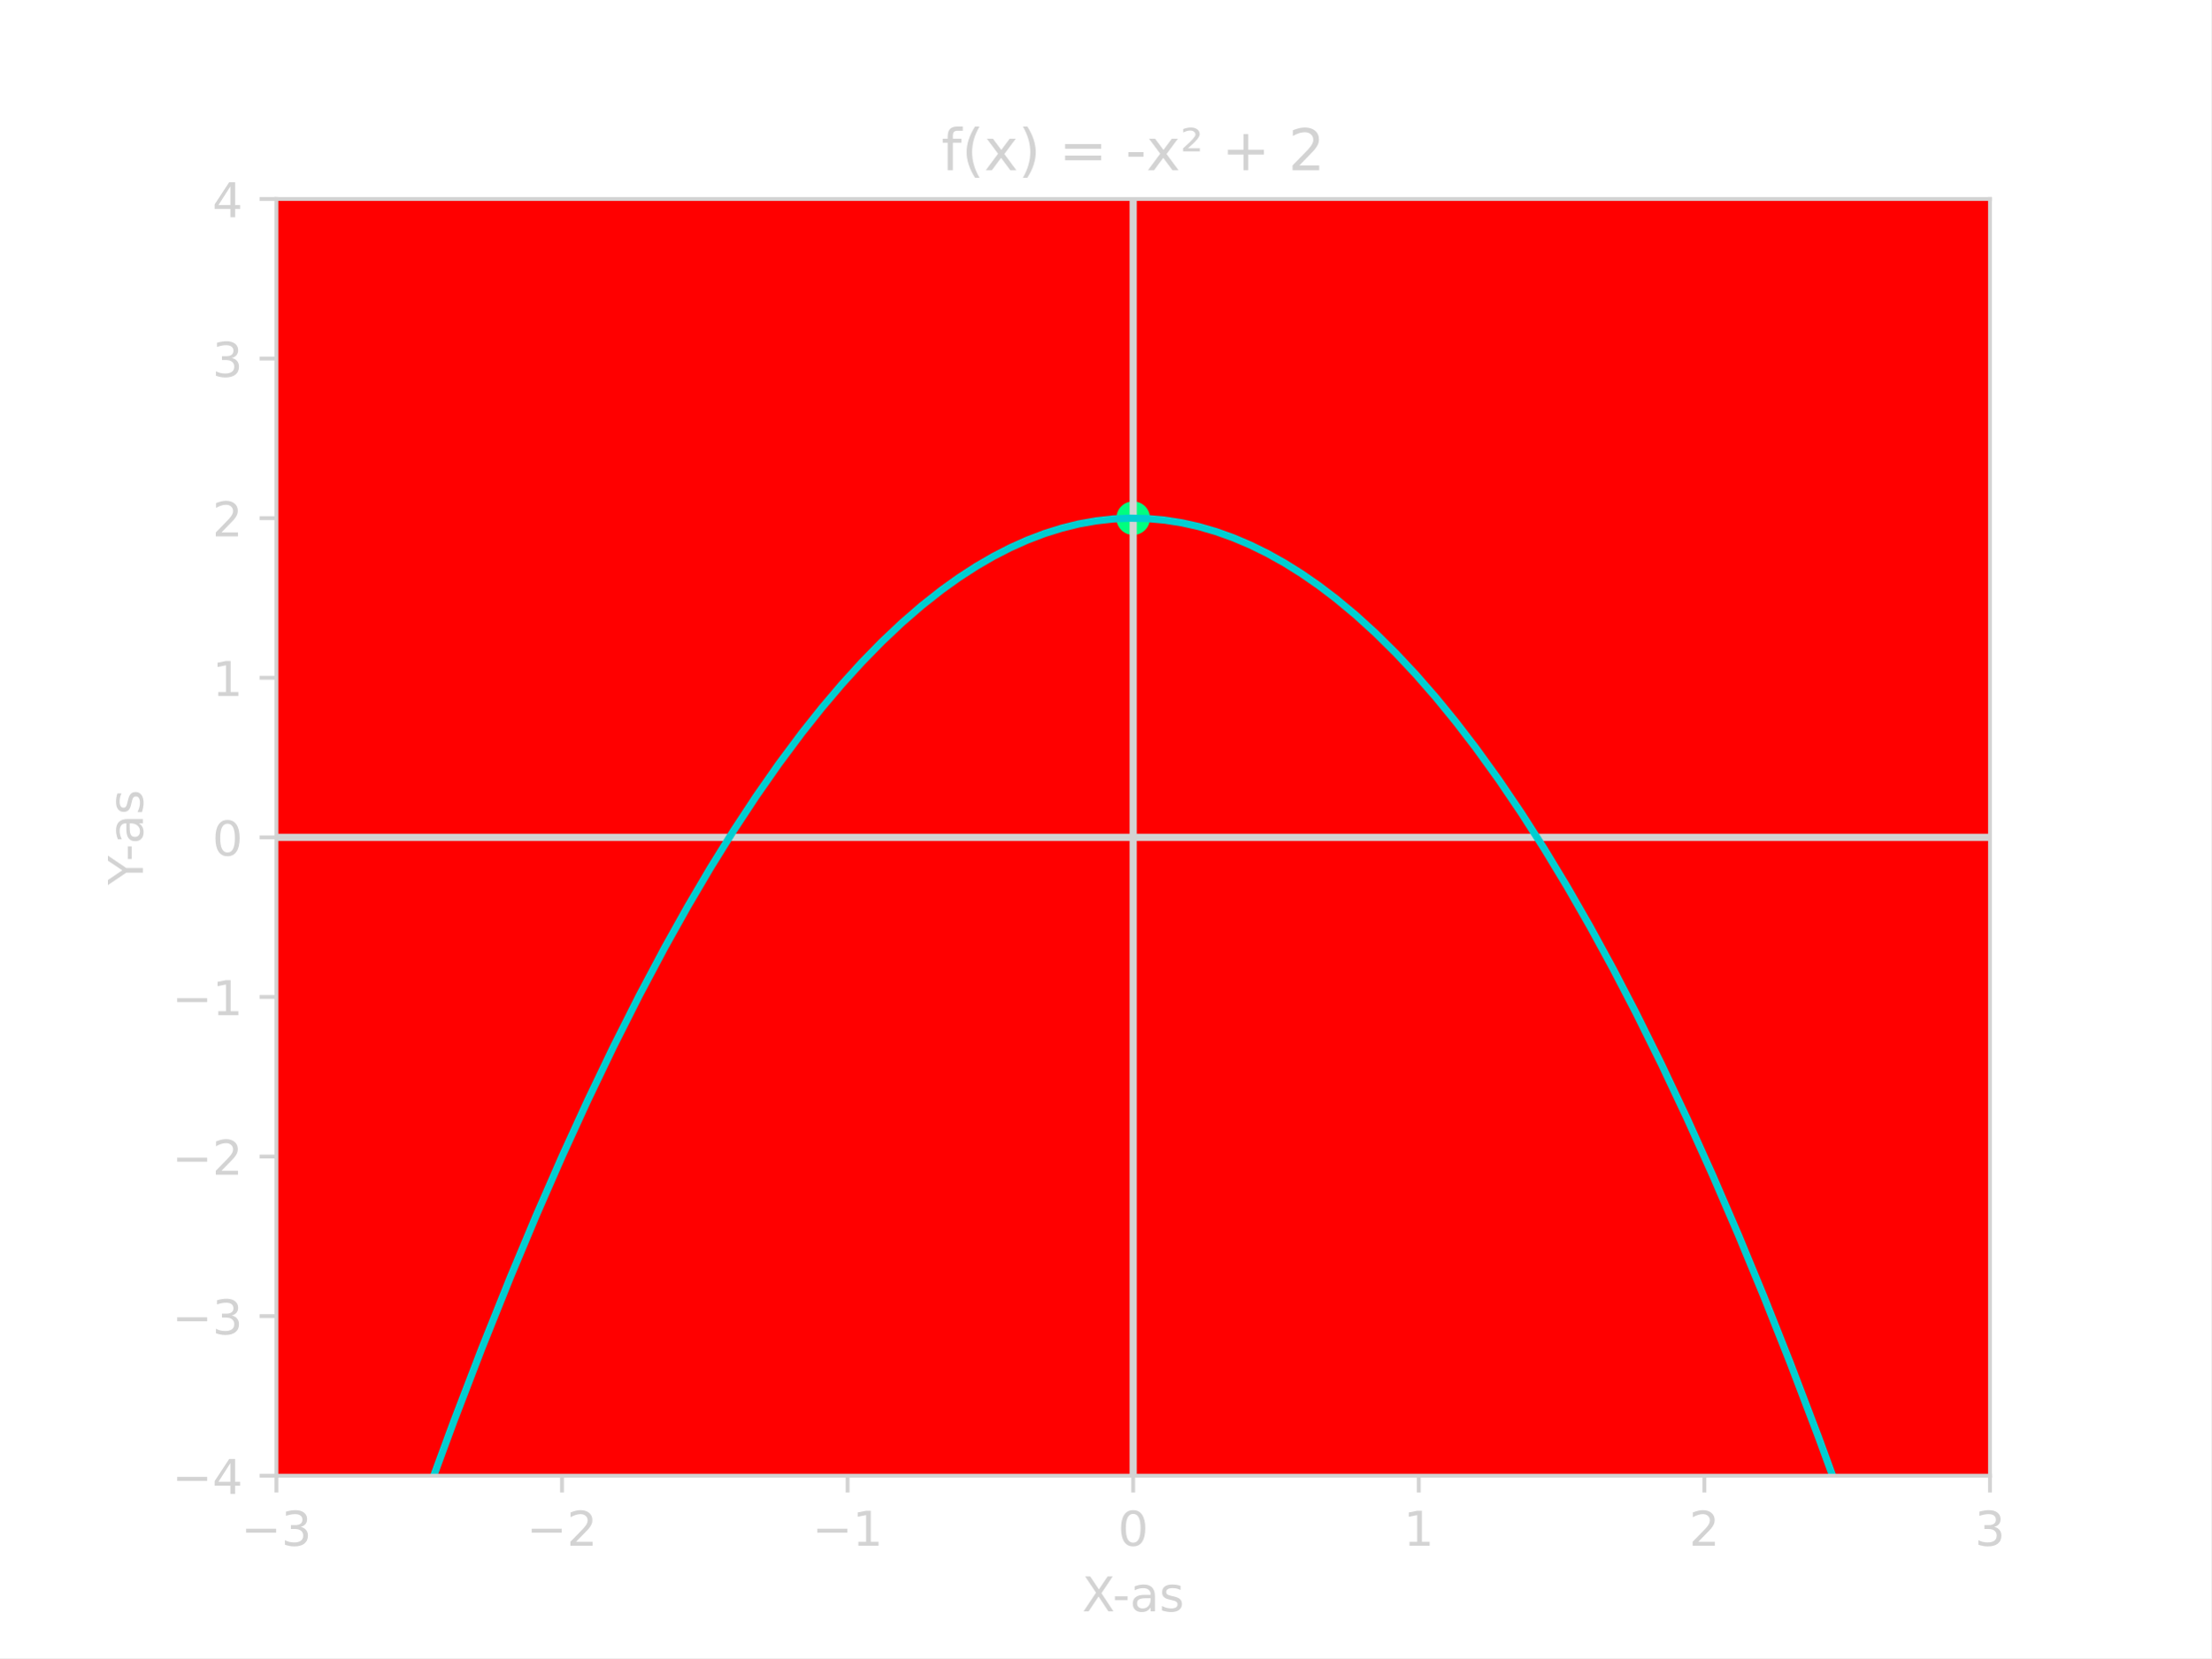
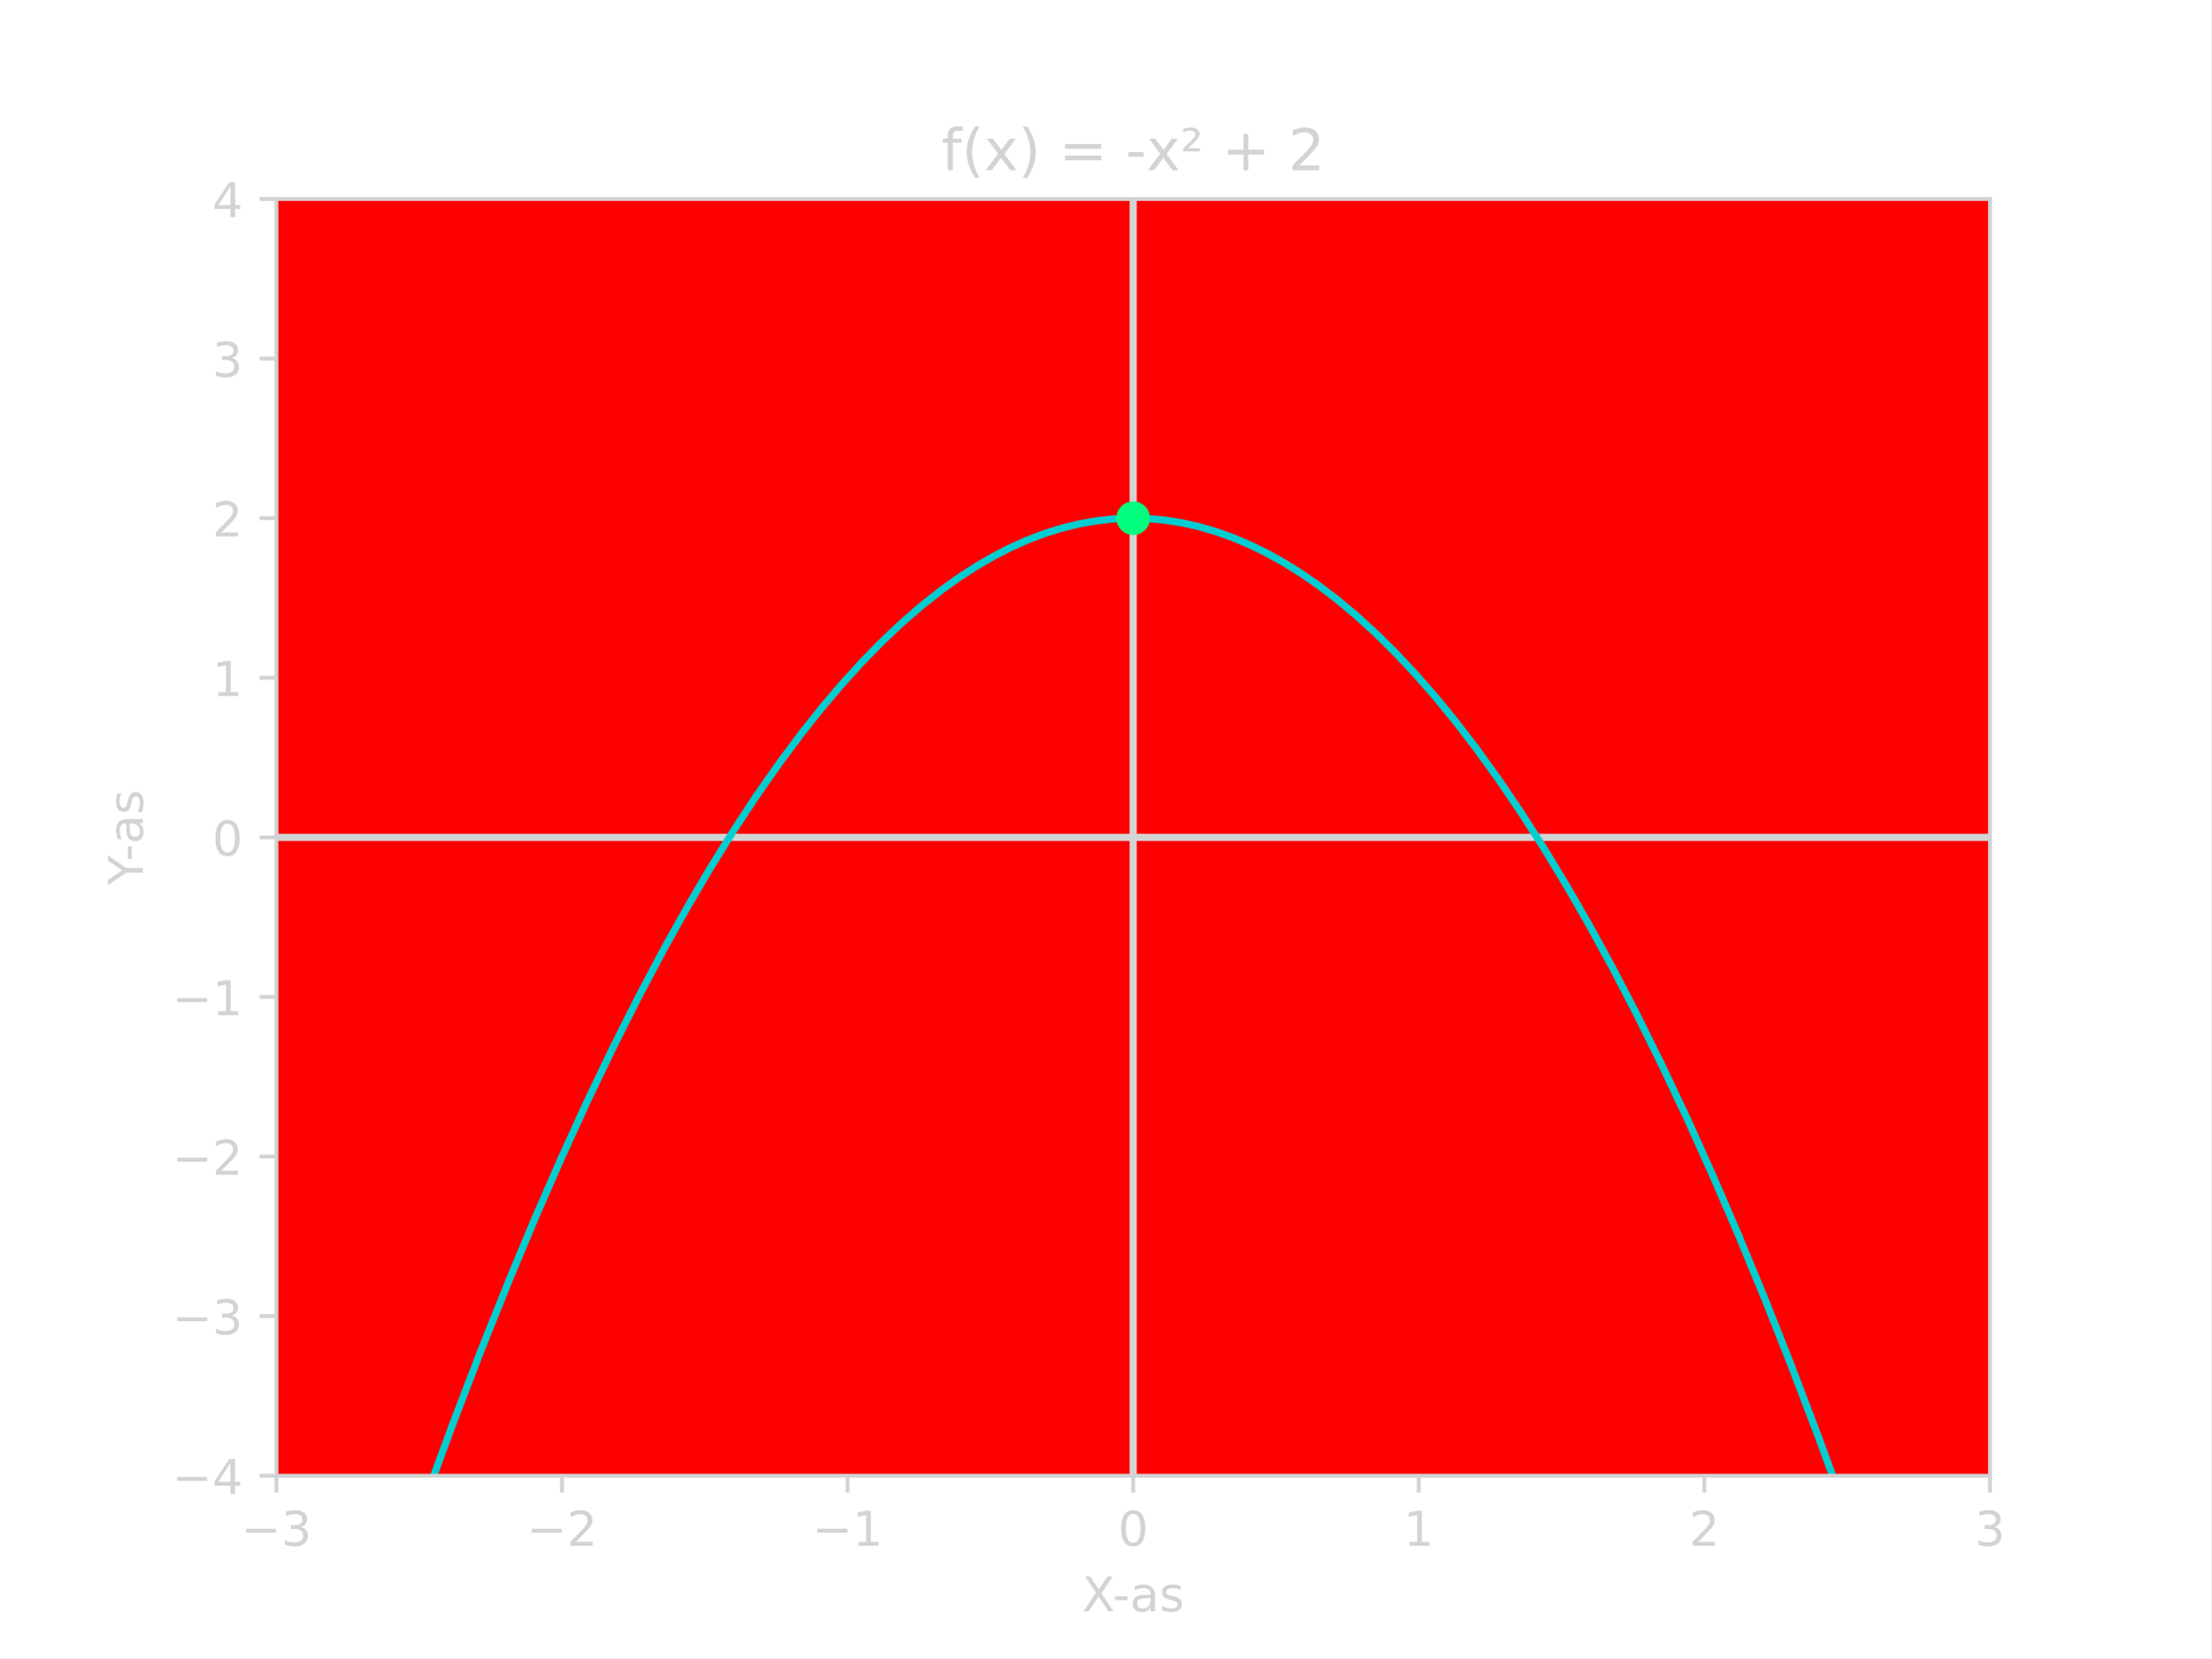
<svg xmlns="http://www.w3.org/2000/svg" xmlns:xlink="http://www.w3.org/1999/xlink" width="460.8pt" height="345.6pt" viewBox="0 0 460.8 345.6" version="1.1">
  <defs>
    <style type="text/css">*{stroke-linejoin: round; stroke-linecap: butt}</style>
  </defs>
  <g id="figure_1">
    <g id="patch_1">
      <path d="M 0 345.6  L 460.8 345.6  L 460.8 0  L 0 0  z " style="fill: #ffffff" />
    </g>
    <g id="axes_1">
      <g id="patch_2">
        <path d="M 57.6 307.584  L 414.72 307.584  L 414.72 41.472  L 57.6 41.472  z " style="fill: #ff0000" />
      </g>
-       <g id="PathCollection_1">
-         <defs>
-           <path id="m3e9149877a" d="M 0 3  C 0.796 3 1.559 2.684 2.121 2.121  C 2.684 1.559 3 0.796 3 0  C 3 -0.796 2.684 -1.559 2.121 -2.121  C 1.559 -2.684 0.796 -3 0 -3  C -0.796 -3 -1.559 -2.684 -2.121 -2.121  C -2.684 -1.559 -3 -0.796 -3 0  C -3 0.796 -2.684 1.559 -2.121 2.121  C -1.559 2.684 -0.796 3 0 3  z " style="stroke: #00ff7f" />
-         </defs>
-         <g clip-path="url(#pb6ad0990b3)">
-           <use xlink:href="#m3e9149877a" x="236.16" y="108" style="fill: #00ff7f; stroke: #00ff7f" />
-         </g>
+       <g id="LineCollection_1">
+         <path d="M 57.6 174.528  L 414.72 174.528  " clip-path="url(#p446205e697)" style="fill: none; stroke: #d3d3d3; stroke-width: 1.5" />
+       </g>
+       <g id="LineCollection_2">
+         <path d="M 236.16 307.584  L 236.16 41.472  " clip-path="url(#p446205e697)" style="fill: none; stroke: #d3d3d3; stroke-width: 1.5" />
      </g>
      <g id="matplotlib.axis_1">
        <g id="xtick_1">
          <g id="line2d_1">
            <defs>
-               <path id="m8deff0d61e" d="M 0 0  L 0 3.5  " style="stroke: #d3d3d3; stroke-width: 0.8" />
+               <path id="mc4eabed28e" d="M 0 0  L 0 3.5  " style="stroke: #d3d3d3; stroke-width: 0.8" />
            </defs>
            <g>
-               <use xlink:href="#m8deff0d61e" x="57.6" y="307.584" style="fill: #d3d3d3; stroke: #d3d3d3; stroke-width: 0.8" />
+               <use xlink:href="#mc4eabed28e" x="57.6" y="307.584" style="fill: #d3d3d3; stroke: #d3d3d3; stroke-width: 0.8" />
            </g>
          </g>
          <g id="text_1">
-             <g style="fill: #d3d3d3" transform="translate(50.22891 322.1824)scale(0.1 -0.1)">
+             <g style="fill: #d3d3d3" transform="translate(50.22891 322.1824) scale(0.1 -0.1)">
              <defs>
                <path id="DejaVuSans-2212" d="M 678 2272  L 4684 2272  L 4684 1741  L 678 1741  L 678 2272  z " transform="scale(0.015625)" />
                <path id="DejaVuSans-33" d="M 2597 2516  Q 3050 2419 3304 2112  Q 3559 1806 3559 1356  Q 3559 666 3084 287  Q 2609 -91 1734 -91  Q 1441 -91 1130 -33  Q 819 25 488 141  L 488 750  Q 750 597 1062 519  Q 1375 441 1716 441  Q 2309 441 2620 675  Q 2931 909 2931 1356  Q 2931 1769 2642 2001  Q 2353 2234 1838 2234  L 1294 2234  L 1294 2753  L 1863 2753  Q 2328 2753 2575 2939  Q 2822 3125 2822 3475  Q 2822 3834 2567 4026  Q 2313 4219 1838 4219  Q 1578 4219 1281 4162  Q 984 4106 628 3988  L 628 4550  Q 988 4650 1302 4700  Q 1616 4750 1894 4750  Q 2613 4750 3031 4423  Q 3450 4097 3450 3541  Q 3450 3153 3228 2886  Q 3006 2619 2597 2516  z " transform="scale(0.015625)" />
              </defs>
              <use xlink:href="#DejaVuSans-2212" />
              <use xlink:href="#DejaVuSans-33" x="83.789" />
            </g>
          </g>
        </g>
        <g id="xtick_2">
          <g id="line2d_2">
            <g>
-               <use xlink:href="#m8deff0d61e" x="117.12" y="307.584" style="fill: #d3d3d3; stroke: #d3d3d3; stroke-width: 0.8" />
+               <use xlink:href="#mc4eabed28e" x="117.12" y="307.584" style="fill: #d3d3d3; stroke: #d3d3d3; stroke-width: 0.8" />
            </g>
          </g>
          <g id="text_2">
-             <g style="fill: #d3d3d3" transform="translate(109.7489 322.1824)scale(0.1 -0.1)">
+             <g style="fill: #d3d3d3" transform="translate(109.7489 322.1824) scale(0.1 -0.1)">
              <defs>
                <path id="DejaVuSans-32" d="M 1228 531  L 3431 531  L 3431 0  L 469 0  L 469 531  Q 828 903 1448 1529  Q 2069 2156 2228 2338  Q 2531 2678 2651 2914  Q 2772 3150 2772 3378  Q 2772 3750 2511 3984  Q 2250 4219 1831 4219  Q 1534 4219 1204 4116  Q 875 4013 500 3803  L 500 4441  Q 881 4594 1212 4672  Q 1544 4750 1819 4750  Q 2544 4750 2975 4387  Q 3406 4025 3406 3419  Q 3406 3131 3298 2873  Q 3191 2616 2906 2266  Q 2828 2175 2409 1742  Q 1991 1309 1228 531  z " transform="scale(0.015625)" />
              </defs>
              <use xlink:href="#DejaVuSans-2212" />
              <use xlink:href="#DejaVuSans-32" x="83.789" />
            </g>
          </g>
        </g>
        <g id="xtick_3">
          <g id="line2d_3">
            <g>
-               <use xlink:href="#m8deff0d61e" x="176.64" y="307.584" style="fill: #d3d3d3; stroke: #d3d3d3; stroke-width: 0.8" />
+               <use xlink:href="#mc4eabed28e" x="176.64" y="307.584" style="fill: #d3d3d3; stroke: #d3d3d3; stroke-width: 0.8" />
            </g>
          </g>
          <g id="text_3">
-             <g style="fill: #d3d3d3" transform="translate(169.2689 322.1824)scale(0.1 -0.1)">
+             <g style="fill: #d3d3d3" transform="translate(169.2689 322.1824) scale(0.1 -0.1)">
              <defs>
                <path id="DejaVuSans-31" d="M 794 531  L 1825 531  L 1825 4091  L 703 3866  L 703 4441  L 1819 4666  L 2450 4666  L 2450 531  L 3481 531  L 3481 0  L 794 0  L 794 531  z " transform="scale(0.015625)" />
              </defs>
              <use xlink:href="#DejaVuSans-2212" />
              <use xlink:href="#DejaVuSans-31" x="83.789" />
            </g>
          </g>
        </g>
        <g id="xtick_4">
          <g id="line2d_4">
            <g>
-               <use xlink:href="#m8deff0d61e" x="236.16" y="307.584" style="fill: #d3d3d3; stroke: #d3d3d3; stroke-width: 0.8" />
+               <use xlink:href="#mc4eabed28e" x="236.16" y="307.584" style="fill: #d3d3d3; stroke: #d3d3d3; stroke-width: 0.8" />
            </g>
          </g>
          <g id="text_4">
-             <g style="fill: #d3d3d3" transform="translate(232.9787 322.1824)scale(0.1 -0.1)">
+             <g style="fill: #d3d3d3" transform="translate(232.9787 322.1824) scale(0.1 -0.1)">
              <defs>
                <path id="DejaVuSans-30" d="M 2034 4250  Q 1547 4250 1301 3770  Q 1056 3291 1056 2328  Q 1056 1369 1301 889  Q 1547 409 2034 409  Q 2525 409 2770 889  Q 3016 1369 3016 2328  Q 3016 3291 2770 3770  Q 2525 4250 2034 4250  z M 2034 4750  Q 2819 4750 3233 4129  Q 3647 3509 3647 2328  Q 3647 1150 3233 529  Q 2819 -91 2034 -91  Q 1250 -91 836 529  Q 422 1150 422 2328  Q 422 3509 836 4129  Q 1250 4750 2034 4750  z " transform="scale(0.015625)" />
              </defs>
              <use xlink:href="#DejaVuSans-30" />
            </g>
          </g>
        </g>
        <g id="xtick_5">
          <g id="line2d_5">
            <g>
-               <use xlink:href="#m8deff0d61e" x="295.68" y="307.584" style="fill: #d3d3d3; stroke: #d3d3d3; stroke-width: 0.8" />
+               <use xlink:href="#mc4eabed28e" x="295.68" y="307.584" style="fill: #d3d3d3; stroke: #d3d3d3; stroke-width: 0.8" />
            </g>
          </g>
          <g id="text_5">
-             <g style="fill: #d3d3d3" transform="translate(292.4987 322.1824)scale(0.1 -0.1)">
+             <g style="fill: #d3d3d3" transform="translate(292.4987 322.1824) scale(0.1 -0.1)">
              <use xlink:href="#DejaVuSans-31" />
            </g>
          </g>
        </g>
        <g id="xtick_6">
          <g id="line2d_6">
            <g>
-               <use xlink:href="#m8deff0d61e" x="355.2" y="307.584" style="fill: #d3d3d3; stroke: #d3d3d3; stroke-width: 0.8" />
+               <use xlink:href="#mc4eabed28e" x="355.2" y="307.584" style="fill: #d3d3d3; stroke: #d3d3d3; stroke-width: 0.8" />
            </g>
          </g>
          <g id="text_6">
-             <g style="fill: #d3d3d3" transform="translate(352.0188 322.1824)scale(0.1 -0.1)">
+             <g style="fill: #d3d3d3" transform="translate(352.0188 322.1824) scale(0.1 -0.1)">
              <use xlink:href="#DejaVuSans-32" />
            </g>
          </g>
        </g>
        <g id="xtick_7">
          <g id="line2d_7">
            <g>
-               <use xlink:href="#m8deff0d61e" x="414.72" y="307.584" style="fill: #d3d3d3; stroke: #d3d3d3; stroke-width: 0.8" />
+               <use xlink:href="#mc4eabed28e" x="414.72" y="307.584" style="fill: #d3d3d3; stroke: #d3d3d3; stroke-width: 0.8" />
            </g>
          </g>
          <g id="text_7">
-             <g style="fill: #d3d3d3" transform="translate(411.5387 322.1824)scale(0.1 -0.1)">
+             <g style="fill: #d3d3d3" transform="translate(411.5387 322.1824) scale(0.1 -0.1)">
              <use xlink:href="#DejaVuSans-33" />
            </g>
          </g>
        </g>
        <g id="text_8">
-           <g style="fill: #d3d3d3" transform="translate(225.5123 335.8606)scale(0.1 -0.1)">
+           <g style="fill: #d3d3d3" transform="translate(225.5123 335.8606) scale(0.1 -0.1)">
            <defs>
              <path id="DejaVuSans-58" d="M 403 4666  L 1081 4666  L 2241 2931  L 3406 4666  L 4084 4666  L 2584 2425  L 4184 0  L 3506 0  L 2194 1984  L 872 0  L 191 0  L 1856 2491  L 403 4666  z " transform="scale(0.015625)" />
              <path id="DejaVuSans-2d" d="M 313 2009  L 1997 2009  L 1997 1497  L 313 1497  L 313 2009  z " transform="scale(0.015625)" />
              <path id="DejaVuSans-61" d="M 2194 1759  Q 1497 1759 1228 1600  Q 959 1441 959 1056  Q 959 750 1161 570  Q 1363 391 1709 391  Q 2188 391 2477 730  Q 2766 1069 2766 1631  L 2766 1759  L 2194 1759  z M 3341 1997  L 3341 0  L 2766 0  L 2766 531  Q 2569 213 2275 61  Q 1981 -91 1556 -91  Q 1019 -91 701 211  Q 384 513 384 1019  Q 384 1609 779 1909  Q 1175 2209 1959 2209  L 2766 2209  L 2766 2266  Q 2766 2663 2505 2880  Q 2244 3097 1772 3097  Q 1472 3097 1187 3025  Q 903 2953 641 2809  L 641 3341  Q 956 3463 1253 3523  Q 1550 3584 1831 3584  Q 2591 3584 2966 3190  Q 3341 2797 3341 1997  z " transform="scale(0.015625)" />
              <path id="DejaVuSans-73" d="M 2834 3397  L 2834 2853  Q 2591 2978 2328 3040  Q 2066 3103 1784 3103  Q 1356 3103 1142 2972  Q 928 2841 928 2578  Q 928 2378 1081 2264  Q 1234 2150 1697 2047  L 1894 2003  Q 2506 1872 2764 1633  Q 3022 1394 3022 966  Q 3022 478 2636 193  Q 2250 -91 1575 -91  Q 1294 -91 989 -36  Q 684 19 347 128  L 347 722  Q 666 556 975 473  Q 1284 391 1588 391  Q 1994 391 2212 530  Q 2431 669 2431 922  Q 2431 1156 2273 1281  Q 2116 1406 1581 1522  L 1381 1569  Q 847 1681 609 1914  Q 372 2147 372 2553  Q 372 3047 722 3315  Q 1072 3584 1716 3584  Q 2034 3584 2315 3537  Q 2597 3491 2834 3397  z " transform="scale(0.015625)" />
            </defs>
            <use xlink:href="#DejaVuSans-58" />
            <use xlink:href="#DejaVuSans-2d" x="63.506" />
            <use xlink:href="#DejaVuSans-61" x="99.59" />
            <use xlink:href="#DejaVuSans-73" x="160.869" />
          </g>
        </g>
      </g>
      <g id="matplotlib.axis_2">
        <g id="ytick_1">
          <g id="line2d_8">
            <defs>
-               <path id="m17eb6573d7" d="M 0 0  L -3.5 0  " style="stroke: #d3d3d3; stroke-width: 0.8" />
+               <path id="m788d7b5b37" d="M 0 0  L -3.5 0  " style="stroke: #d3d3d3; stroke-width: 0.8" />
            </defs>
            <g>
-               <use xlink:href="#m17eb6573d7" x="57.6" y="307.584" style="fill: #d3d3d3; stroke: #d3d3d3; stroke-width: 0.8" />
+               <use xlink:href="#m788d7b5b37" x="57.6" y="307.584" style="fill: #d3d3d3; stroke: #d3d3d3; stroke-width: 0.8" />
            </g>
          </g>
          <g id="text_9">
-             <g style="fill: #d3d3d3" transform="translate(35.85781 311.3832)scale(0.1 -0.1)">
+             <g style="fill: #d3d3d3" transform="translate(35.85781 311.3832) scale(0.1 -0.1)">
              <defs>
                <path id="DejaVuSans-34" d="M 2419 4116  L 825 1625  L 2419 1625  L 2419 4116  z M 2253 4666  L 3047 4666  L 3047 1625  L 3713 1625  L 3713 1100  L 3047 1100  L 3047 0  L 2419 0  L 2419 1100  L 313 1100  L 313 1709  L 2253 4666  z " transform="scale(0.015625)" />
              </defs>
              <use xlink:href="#DejaVuSans-2212" />
              <use xlink:href="#DejaVuSans-34" x="83.789" />
            </g>
          </g>
        </g>
        <g id="ytick_2">
          <g id="line2d_9">
            <g>
-               <use xlink:href="#m17eb6573d7" x="57.6" y="274.32" style="fill: #d3d3d3; stroke: #d3d3d3; stroke-width: 0.8" />
+               <use xlink:href="#m788d7b5b37" x="57.6" y="274.32" style="fill: #d3d3d3; stroke: #d3d3d3; stroke-width: 0.8" />
            </g>
          </g>
          <g id="text_10">
-             <g style="fill: #d3d3d3" transform="translate(35.85781 278.1192)scale(0.1 -0.1)">
+             <g style="fill: #d3d3d3" transform="translate(35.85781 278.1192) scale(0.1 -0.1)">
              <use xlink:href="#DejaVuSans-2212" />
              <use xlink:href="#DejaVuSans-33" x="83.789" />
            </g>
          </g>
        </g>
        <g id="ytick_3">
          <g id="line2d_10">
            <g>
-               <use xlink:href="#m17eb6573d7" x="57.6" y="241.056" style="fill: #d3d3d3; stroke: #d3d3d3; stroke-width: 0.8" />
+               <use xlink:href="#m788d7b5b37" x="57.6" y="241.056" style="fill: #d3d3d3; stroke: #d3d3d3; stroke-width: 0.8" />
            </g>
          </g>
          <g id="text_11">
-             <g style="fill: #d3d3d3" transform="translate(35.85781 244.8552)scale(0.1 -0.1)">
+             <g style="fill: #d3d3d3" transform="translate(35.85781 244.8552) scale(0.1 -0.1)">
              <use xlink:href="#DejaVuSans-2212" />
              <use xlink:href="#DejaVuSans-32" x="83.789" />
            </g>
          </g>
        </g>
        <g id="ytick_4">
          <g id="line2d_11">
            <g>
-               <use xlink:href="#m17eb6573d7" x="57.6" y="207.792" style="fill: #d3d3d3; stroke: #d3d3d3; stroke-width: 0.8" />
+               <use xlink:href="#m788d7b5b37" x="57.6" y="207.792" style="fill: #d3d3d3; stroke: #d3d3d3; stroke-width: 0.8" />
            </g>
          </g>
          <g id="text_12">
-             <g style="fill: #d3d3d3" transform="translate(35.85781 211.5912)scale(0.1 -0.1)">
+             <g style="fill: #d3d3d3" transform="translate(35.85781 211.5912) scale(0.1 -0.1)">
              <use xlink:href="#DejaVuSans-2212" />
              <use xlink:href="#DejaVuSans-31" x="83.789" />
            </g>
          </g>
        </g>
        <g id="ytick_5">
          <g id="line2d_12">
            <g>
-               <use xlink:href="#m17eb6573d7" x="57.6" y="174.528" style="fill: #d3d3d3; stroke: #d3d3d3; stroke-width: 0.8" />
+               <use xlink:href="#m788d7b5b37" x="57.6" y="174.528" style="fill: #d3d3d3; stroke: #d3d3d3; stroke-width: 0.8" />
            </g>
          </g>
          <g id="text_13">
-             <g style="fill: #d3d3d3" transform="translate(44.2375 178.3272)scale(0.1 -0.1)">
+             <g style="fill: #d3d3d3" transform="translate(44.2375 178.3272) scale(0.1 -0.1)">
              <use xlink:href="#DejaVuSans-30" />
            </g>
          </g>
        </g>
        <g id="ytick_6">
          <g id="line2d_13">
            <g>
-               <use xlink:href="#m17eb6573d7" x="57.6" y="141.264" style="fill: #d3d3d3; stroke: #d3d3d3; stroke-width: 0.8" />
+               <use xlink:href="#m788d7b5b37" x="57.6" y="141.264" style="fill: #d3d3d3; stroke: #d3d3d3; stroke-width: 0.8" />
            </g>
          </g>
          <g id="text_14">
-             <g style="fill: #d3d3d3" transform="translate(44.2375 145.0632)scale(0.1 -0.1)">
+             <g style="fill: #d3d3d3" transform="translate(44.2375 145.0632) scale(0.1 -0.1)">
              <use xlink:href="#DejaVuSans-31" />
            </g>
          </g>
        </g>
        <g id="ytick_7">
          <g id="line2d_14">
            <g>
-               <use xlink:href="#m17eb6573d7" x="57.6" y="108" style="fill: #d3d3d3; stroke: #d3d3d3; stroke-width: 0.8" />
+               <use xlink:href="#m788d7b5b37" x="57.6" y="108" style="fill: #d3d3d3; stroke: #d3d3d3; stroke-width: 0.8" />
            </g>
          </g>
          <g id="text_15">
-             <g style="fill: #d3d3d3" transform="translate(44.2375 111.7992)scale(0.1 -0.1)">
+             <g style="fill: #d3d3d3" transform="translate(44.2375 111.7992) scale(0.1 -0.1)">
              <use xlink:href="#DejaVuSans-32" />
            </g>
          </g>
        </g>
        <g id="ytick_8">
          <g id="line2d_15">
            <g>
-               <use xlink:href="#m17eb6573d7" x="57.6" y="74.736" style="fill: #d3d3d3; stroke: #d3d3d3; stroke-width: 0.8" />
+               <use xlink:href="#m788d7b5b37" x="57.6" y="74.736" style="fill: #d3d3d3; stroke: #d3d3d3; stroke-width: 0.8" />
            </g>
          </g>
          <g id="text_16">
-             <g style="fill: #d3d3d3" transform="translate(44.2375 78.53522)scale(0.1 -0.1)">
+             <g style="fill: #d3d3d3" transform="translate(44.2375 78.53522) scale(0.1 -0.1)">
              <use xlink:href="#DejaVuSans-33" />
            </g>
          </g>
        </g>
        <g id="ytick_9">
          <g id="line2d_16">
            <g>
-               <use xlink:href="#m17eb6573d7" x="57.6" y="41.472" style="fill: #d3d3d3; stroke: #d3d3d3; stroke-width: 0.8" />
+               <use xlink:href="#m788d7b5b37" x="57.6" y="41.472" style="fill: #d3d3d3; stroke: #d3d3d3; stroke-width: 0.8" />
            </g>
          </g>
          <g id="text_17">
-             <g style="fill: #d3d3d3" transform="translate(44.2375 45.27122)scale(0.1 -0.1)">
+             <g style="fill: #d3d3d3" transform="translate(44.2375 45.27122) scale(0.1 -0.1)">
              <use xlink:href="#DejaVuSans-34" />
            </g>
          </g>
        </g>
        <g id="text_18">
-           <g style="fill: #d3d3d3" transform="translate(29.77812 184.4608)rotate(-90)scale(0.1 -0.1)">
+           <g style="fill: #d3d3d3" transform="translate(29.77812 184.4608) rotate(-90) scale(0.1 -0.1)">
            <defs>
              <path id="DejaVuSans-59" d="M -13 4666  L 666 4666  L 1959 2747  L 3244 4666  L 3922 4666  L 2272 2222  L 2272 0  L 1638 0  L 1638 2222  L -13 4666  z " transform="scale(0.015625)" />
            </defs>
            <use xlink:href="#DejaVuSans-59" />
            <use xlink:href="#DejaVuSans-2d" x="49.209" />
            <use xlink:href="#DejaVuSans-61" x="85.293" />
            <use xlink:href="#DejaVuSans-73" x="146.572" />
          </g>
        </g>
      </g>
-       <g id="LineCollection_1">
-         <path d="M 57.6 174.528  L 414.72 174.528  " clip-path="url(#pb6ad0990b3)" style="fill: none; stroke: #d3d3d3; stroke-width: 1.5" />
-       </g>
-       <g id="LineCollection_2">
-         <path d="M 236.16 307.584  L 236.16 41.472  " clip-path="url(#pb6ad0990b3)" style="fill: none; stroke: #d3d3d3; stroke-width: 1.5" />
-       </g>
      <g id="line2d_17">
-         <path d="M 76.752 346.6  L 82.598 329.418  L 88.55 312.587  L 94.502 296.421  L 100.454 280.92  L 106.406 266.084  L 111.763 253.3  L 117.12 241.056  L 122.477 229.35  L 127.834 218.184  L 133.19 207.556  L 138.547 197.467  L 143.309 188.951  L 148.07 180.861  L 152.832 173.197  L 157.594 165.959  L 162.355 159.147  L 167.117 152.76  L 171.283 147.521  L 175.45 142.608  L 179.616 138.021  L 183.782 133.76  L 187.949 129.825  L 192.115 126.215  L 196.282 122.932  L 199.853 120.378  L 203.424 118.062  L 206.995 115.987  L 210.566 114.151  L 214.138 112.554  L 217.709 111.197  L 221.28 110.079  L 224.851 109.201  L 228.422 108.562  L 231.994 108.163  L 235.565 108.003  L 239.136 108.083  L 242.707 108.402  L 246.278 108.961  L 249.85 109.76  L 253.421 110.798  L 256.992 112.075  L 260.563 113.592  L 264.134 115.348  L 267.706 117.344  L 271.277 119.579  L 274.848 122.054  L 278.419 124.768  L 282.586 128.238  L 286.752 132.033  L 290.918 136.155  L 295.085 140.602  L 299.251 145.375  L 303.418 150.475  L 307.584 155.9  L 312.346 162.5  L 317.107 169.525  L 321.869 176.976  L 326.63 184.853  L 331.392 193.156  L 336.154 201.884  L 340.915 211.039  L 346.272 221.846  L 351.629 233.192  L 356.986 245.078  L 362.342 257.502  L 367.699 270.465  L 373.056 283.967  L 379.008 299.601  L 384.96 315.9  L 390.912 332.865  L 395.568 346.6  L 395.568 346.6  " clip-path="url(#pb6ad0990b3)" style="fill: none; stroke: #00ced1; stroke-width: 1.5; stroke-linecap: square" />
+         <path d="M 76.752 346.6  L 82.598 329.418  L 88.55 312.587  L 94.502 296.421  L 100.454 280.92  L 106.406 266.084  L 111.763 253.3  L 117.12 241.056  L 122.477 229.35  L 127.834 218.184  L 133.19 207.556  L 138.547 197.467  L 143.309 188.951  L 148.07 180.861  L 152.832 173.197  L 157.594 165.959  L 162.355 159.147  L 167.117 152.76  L 171.283 147.521  L 175.45 142.608  L 179.616 138.021  L 183.782 133.76  L 187.949 129.825  L 192.115 126.215  L 196.282 122.932  L 199.853 120.378  L 203.424 118.062  L 206.995 115.987  L 210.566 114.151  L 214.138 112.554  L 217.709 111.197  L 221.28 110.079  L 224.851 109.201  L 228.422 108.562  L 231.994 108.163  L 235.565 108.003  L 239.136 108.083  L 242.707 108.402  L 246.278 108.961  L 249.85 109.76  L 253.421 110.798  L 256.992 112.075  L 260.563 113.592  L 264.134 115.348  L 267.706 117.344  L 271.277 119.579  L 274.848 122.054  L 278.419 124.768  L 282.586 128.238  L 286.752 132.033  L 290.918 136.155  L 295.085 140.602  L 299.251 145.375  L 303.418 150.475  L 307.584 155.9  L 312.346 162.5  L 317.107 169.525  L 321.869 176.976  L 326.63 184.853  L 331.392 193.156  L 336.154 201.884  L 340.915 211.039  L 346.272 221.846  L 351.629 233.192  L 356.986 245.078  L 362.342 257.502  L 367.699 270.465  L 373.056 283.967  L 379.008 299.601  L 384.96 315.9  L 390.912 332.865  L 395.568 346.6  L 395.568 346.6  " clip-path="url(#p446205e697)" style="fill: none; stroke: #00ced1; stroke-width: 1.5; stroke-linecap: square" />
      </g>
      <g id="patch_3">
        <path d="M 57.6 307.584  L 57.6 41.472  " style="fill: none; stroke: #d3d3d3; stroke-width: 0.8; stroke-linejoin: miter; stroke-linecap: square" />
      </g>
      <g id="patch_4">
        <path d="M 414.72 307.584  L 414.72 41.472  " style="fill: none; stroke: #d3d3d3; stroke-width: 0.8; stroke-linejoin: miter; stroke-linecap: square" />
      </g>
      <g id="patch_5">
        <path d="M 57.6 307.584  L 414.72 307.584  " style="fill: none; stroke: #d3d3d3; stroke-width: 0.8; stroke-linejoin: miter; stroke-linecap: square" />
      </g>
      <g id="patch_6">
        <path d="M 57.6 41.472  L 414.72 41.472  " style="fill: none; stroke: #d3d3d3; stroke-width: 0.8; stroke-linejoin: miter; stroke-linecap: square" />
      </g>
+       <g id="PathCollection_1">
+         <defs>
+           <path id="m0e0ab419cb" d="M 0 3  C 0.796 3 1.559 2.684 2.121 2.121  C 2.684 1.559 3 0.796 3 0  C 3 -0.796 2.684 -1.559 2.121 -2.121  C 1.559 -2.684 0.796 -3 0 -3  C -0.796 -3 -1.559 -2.684 -2.121 -2.121  C -2.684 -1.559 -3 -0.796 -3 0  C -3 0.796 -2.684 1.559 -2.121 2.121  C -1.559 2.684 -0.796 3 0 3  z " style="stroke: #00ff7f" />
+         </defs>
+         <g clip-path="url(#p446205e697)">
+           <use xlink:href="#m0e0ab419cb" x="236.16" y="108" style="fill: #00ff7f; stroke: #00ff7f" />
+         </g>
+       </g>
      <g id="text_19">
-         <g style="fill: #d3d3d3" transform="translate(196.1925 35.472)scale(0.12 -0.12)">
+         <g style="fill: #d3d3d3" transform="translate(196.1925 35.472) scale(0.12 -0.12)">
          <defs>
            <path id="DejaVuSans-66" d="M 2375 4863  L 2375 4384  L 1825 4384  Q 1516 4384 1395 4259  Q 1275 4134 1275 3809  L 1275 3500  L 2222 3500  L 2222 3053  L 1275 3053  L 1275 0  L 697 0  L 697 3053  L 147 3053  L 147 3500  L 697 3500  L 697 3744  Q 697 4328 969 4595  Q 1241 4863 1831 4863  L 2375 4863  z " transform="scale(0.015625)" />
            <path id="DejaVuSans-28" d="M 1984 4856  Q 1566 4138 1362 3434  Q 1159 2731 1159 2009  Q 1159 1288 1364 580  Q 1569 -128 1984 -844  L 1484 -844  Q 1016 -109 783 600  Q 550 1309 550 2009  Q 550 2706 781 3412  Q 1013 4119 1484 4856  L 1984 4856  z " transform="scale(0.015625)" />
            <path id="DejaVuSans-78" d="M 3513 3500  L 2247 1797  L 3578 0  L 2900 0  L 1881 1375  L 863 0  L 184 0  L 1544 1831  L 300 3500  L 978 3500  L 1906 2253  L 2834 3500  L 3513 3500  z " transform="scale(0.015625)" />
            <path id="DejaVuSans-29" d="M 513 4856  L 1013 4856  Q 1481 4119 1714 3412  Q 1947 2706 1947 2009  Q 1947 1309 1714 600  Q 1481 -109 1013 -844  L 513 -844  Q 928 -128 1133 580  Q 1338 1288 1338 2009  Q 1338 2731 1133 3434  Q 928 4138 513 4856  z " transform="scale(0.015625)" />
            <path id="DejaVuSans-20" transform="scale(0.015625)" />
            <path id="DejaVuSans-3d" d="M 678 2906  L 4684 2906  L 4684 2381  L 678 2381  L 678 2906  z M 678 1631  L 4684 1631  L 4684 1100  L 678 1100  L 678 1631  z " transform="scale(0.015625)" />
            <path id="DejaVuSans-b2" d="M 838 2444  L 2163 2444  L 2163 2088  L 294 2088  L 294 2431  Q 400 2528 597 2703  Q 1672 3656 1672 3950  Q 1672 4156 1509 4282  Q 1347 4409 1081 4409  Q 919 4409 728 4354  Q 538 4300 313 4191  L 313 4575  Q 553 4663 761 4706  Q 969 4750 1147 4750  Q 1600 4750 1872 4544  Q 2144 4338 2144 4000  Q 2144 3566 1109 2678  Q 934 2528 838 2444  z " transform="scale(0.015625)" />
            <path id="DejaVuSans-2b" d="M 2944 4013  L 2944 2272  L 4684 2272  L 4684 1741  L 2944 1741  L 2944 0  L 2419 0  L 2419 1741  L 678 1741  L 678 2272  L 2419 2272  L 2419 4013  L 2944 4013  z " transform="scale(0.015625)" />
          </defs>
          <use xlink:href="#DejaVuSans-66" />
          <use xlink:href="#DejaVuSans-28" x="35.205" />
          <use xlink:href="#DejaVuSans-78" x="74.219" />
          <use xlink:href="#DejaVuSans-29" x="133.398" />
          <use xlink:href="#DejaVuSans-20" x="172.412" />
          <use xlink:href="#DejaVuSans-3d" x="204.199" />
          <use xlink:href="#DejaVuSans-20" x="287.988" />
          <use xlink:href="#DejaVuSans-2d" x="319.775" />
          <use xlink:href="#DejaVuSans-78" x="355.859" />
          <use xlink:href="#DejaVuSans-b2" x="415.039" />
          <use xlink:href="#DejaVuSans-20" x="455.127" />
          <use xlink:href="#DejaVuSans-2b" x="486.914" />
          <use xlink:href="#DejaVuSans-20" x="570.703" />
          <use xlink:href="#DejaVuSans-32" x="602.49" />
        </g>
      </g>
    </g>
  </g>
  <defs>
-     <clipPath id="pb6ad0990b3">
+     <clipPath id="p446205e697">
      <rect x="57.6" y="41.472" width="357.12" height="266.112" />
    </clipPath>
  </defs>
</svg>
